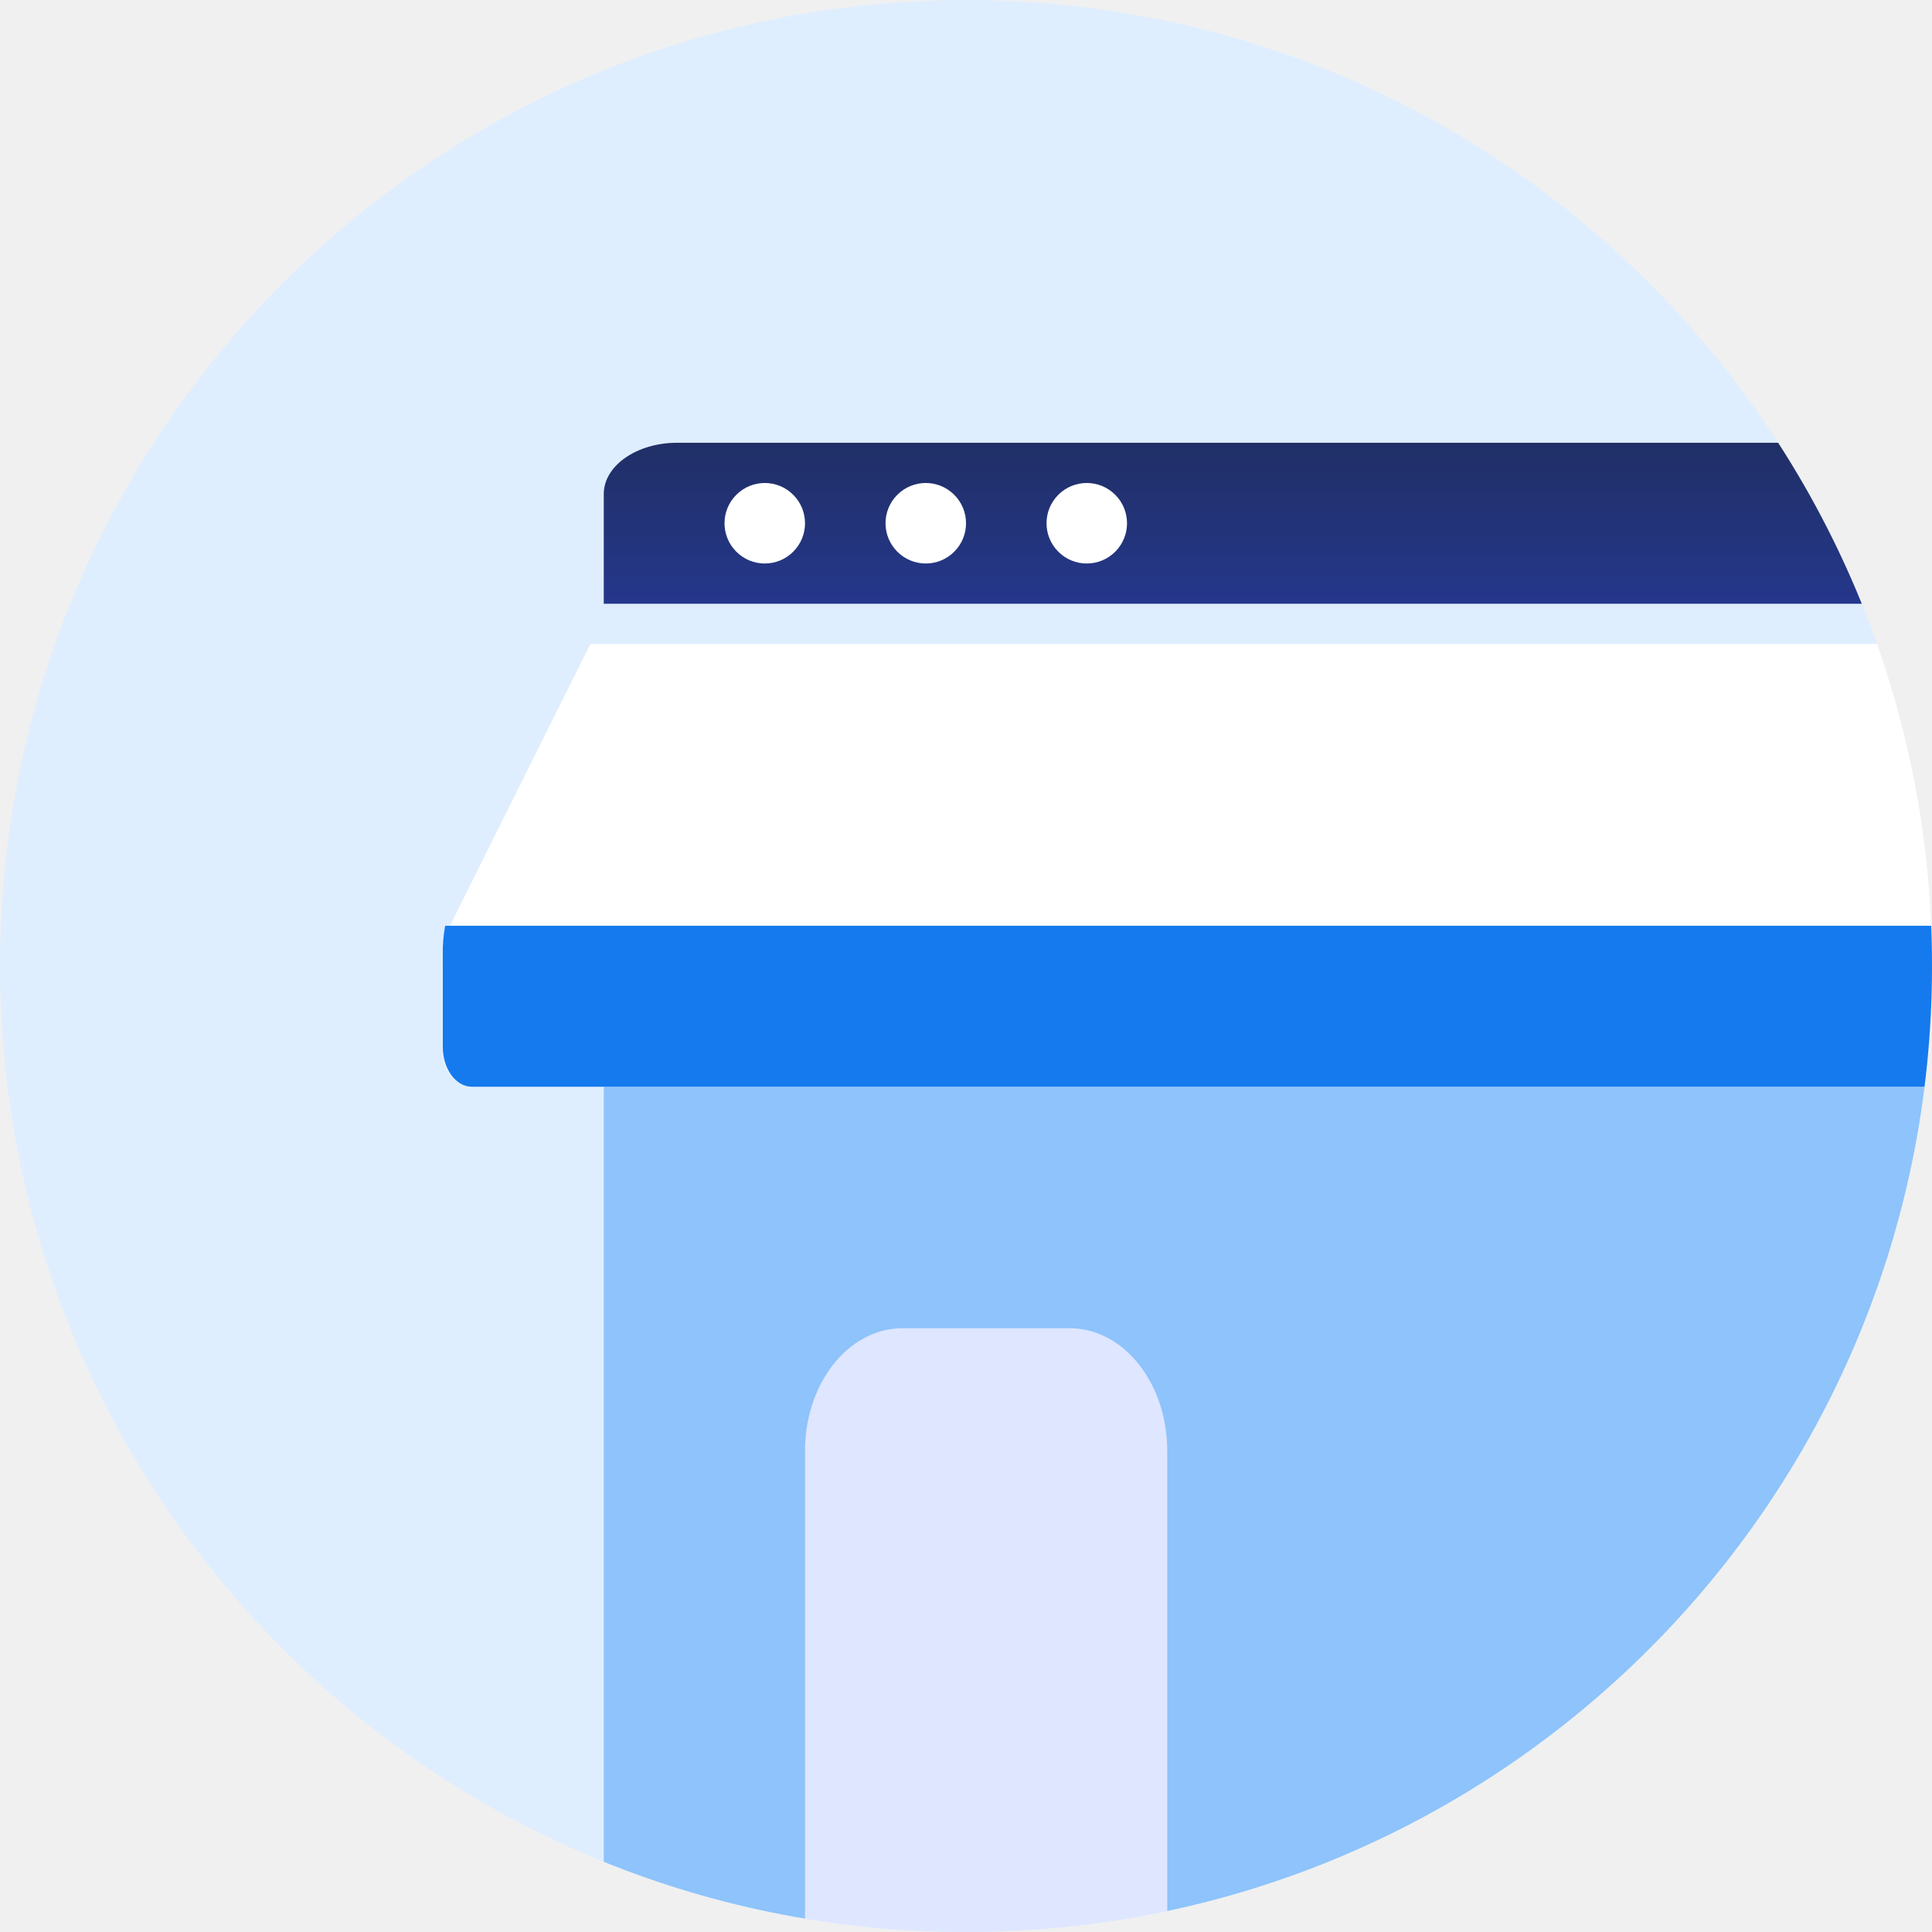
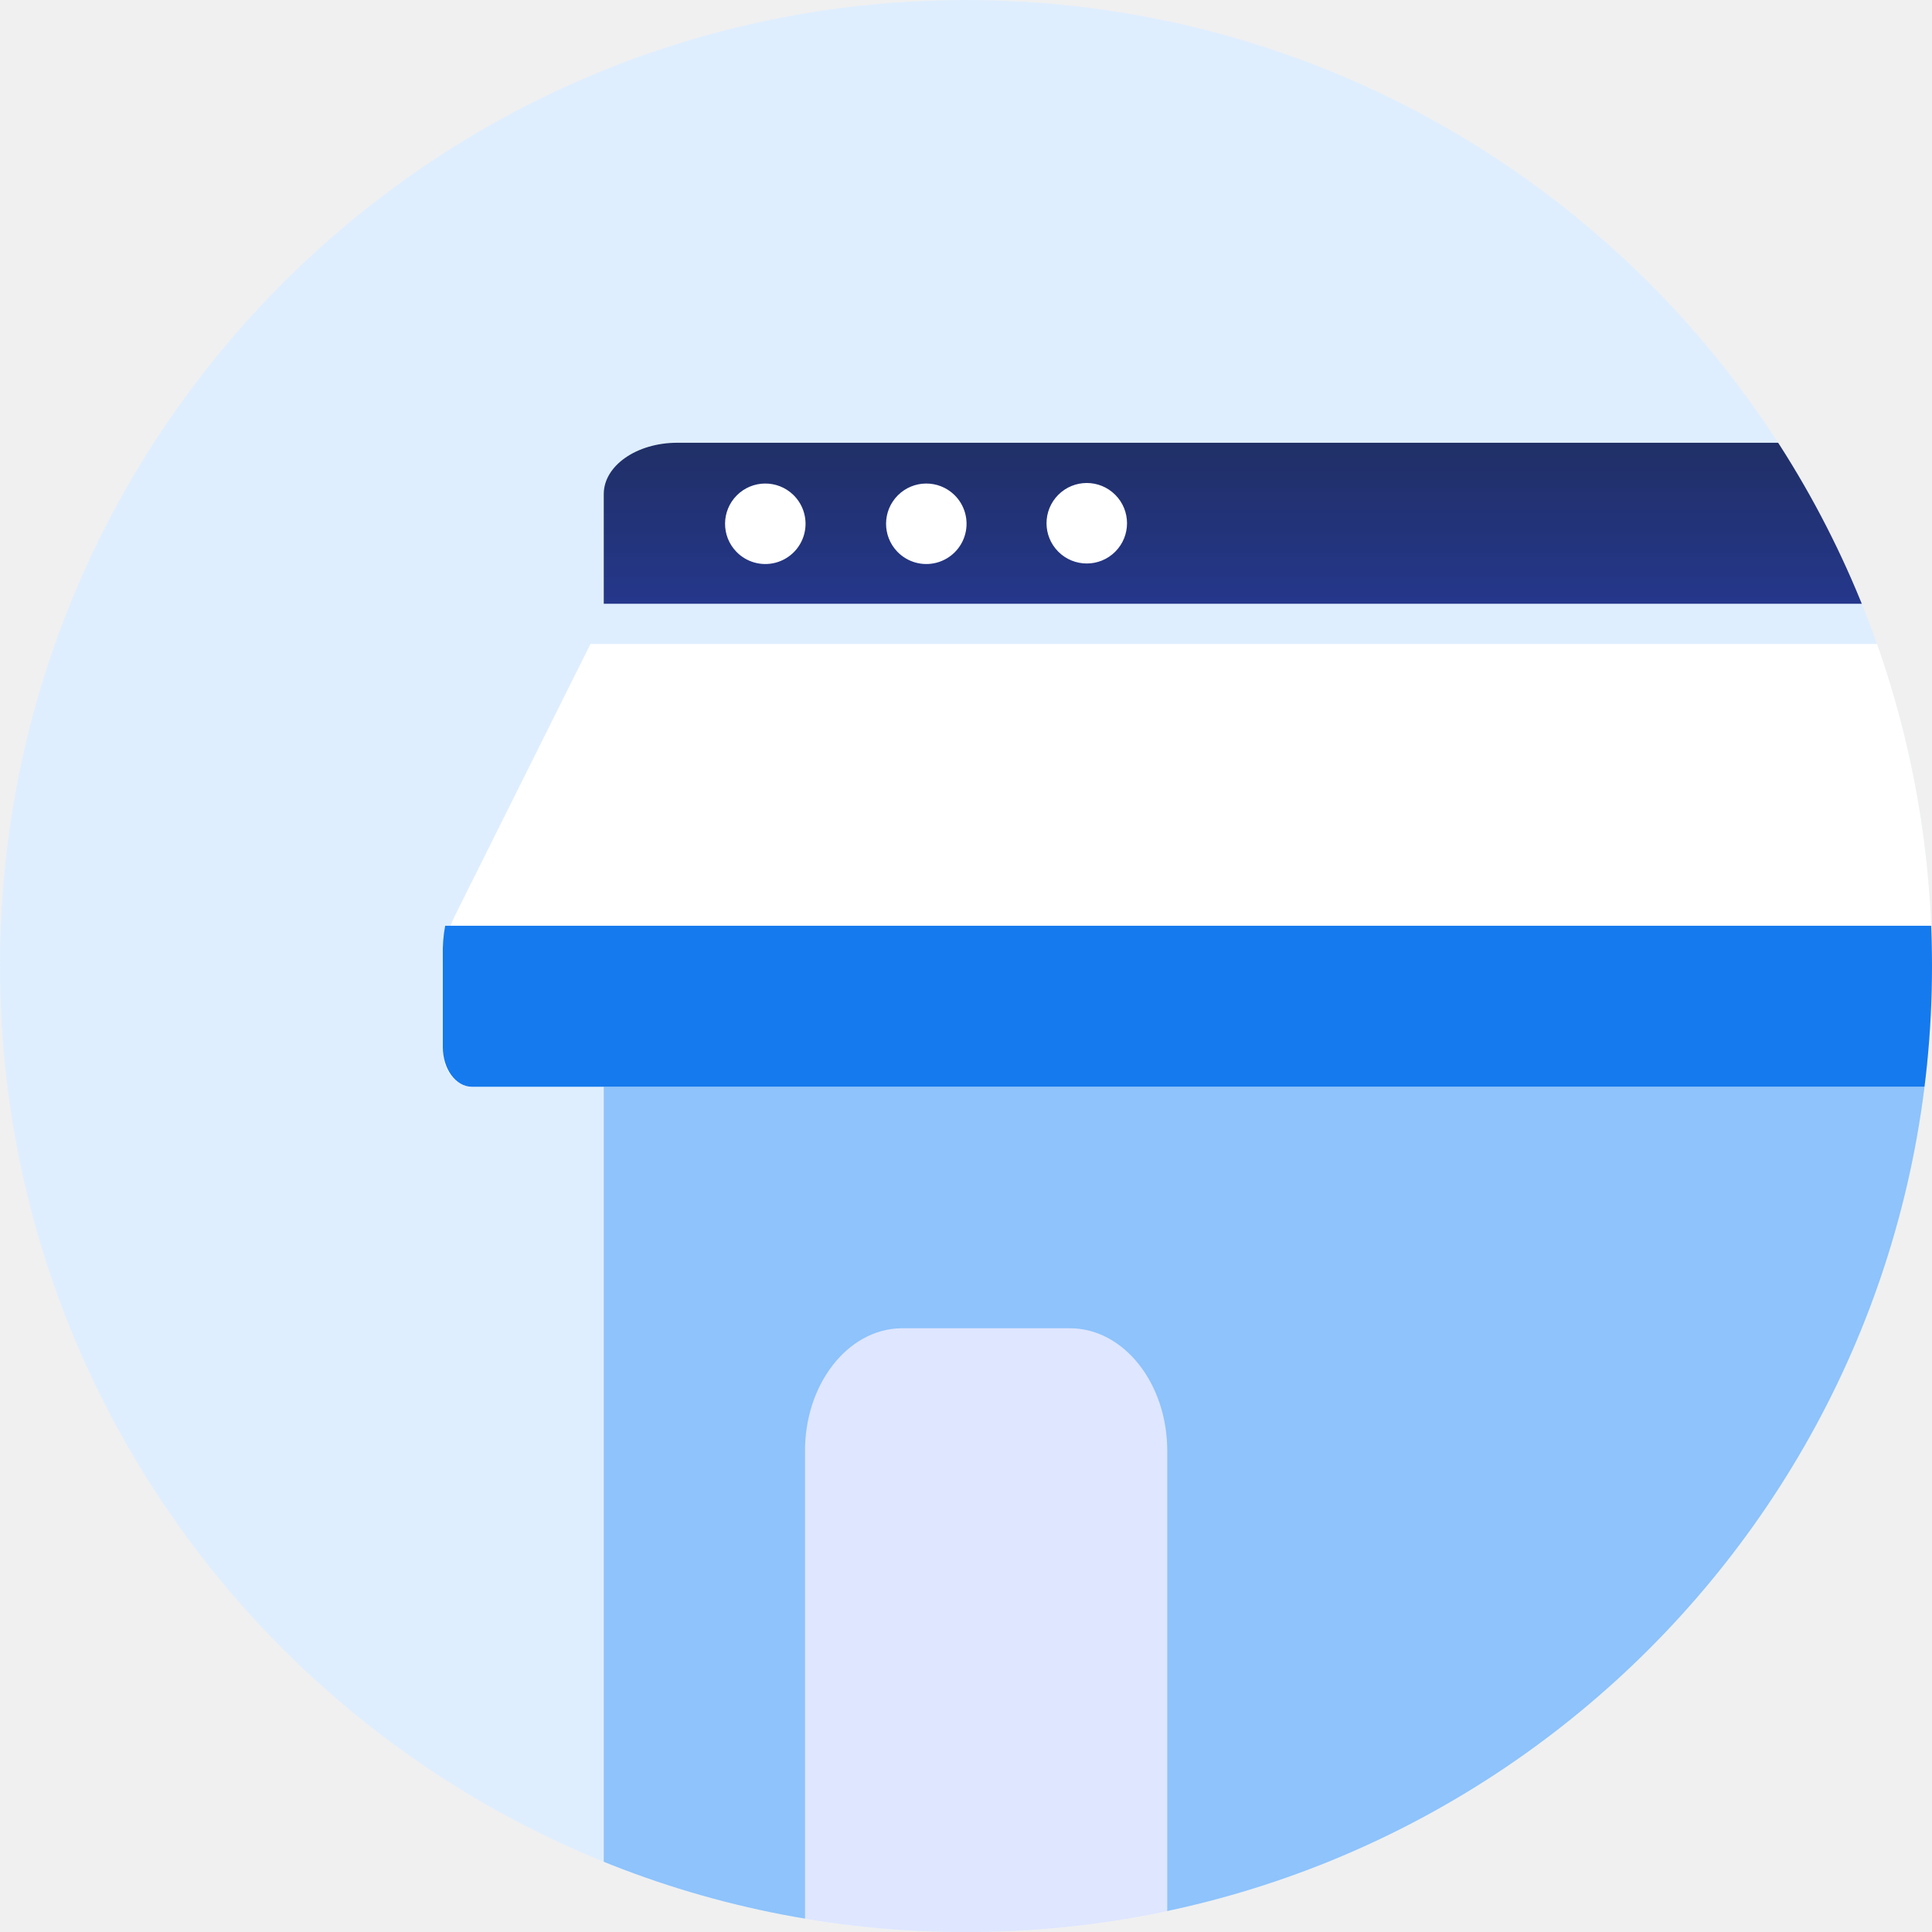
- <svg xmlns="http://www.w3.org/2000/svg" xmlns:xlink="http://www.w3.org/1999/xlink" width="77" height="77" viewBox="0 0 77 77">
+ <svg xmlns="http://www.w3.org/2000/svg" xmlns:xlink="http://www.w3.org/1999/xlink" width="77" height="77">
  <defs>
-     <path id="icon-natl-dark-1-copy-a" d="M38.5,0 C59.763,-3.90594291e-15 77,17.237 77,38.5 C77,59.763 59.763,77 38.5,77 C17.237,77 2.60396194e-15,59.763 0,38.5 C-2.60396194e-15,17.237 17.237,3.90594291e-15 38.5,0 Z" />
-     <linearGradient id="icon-natl-dark-1-copy-c" x1="50%" x2="50%" y1="142.333%" y2="-116.533%">
+     <path id="a" d="M38.5 0C59.763 0 77 17.237 77 38.5S59.763 77 38.5 77 0 59.763 0 38.5 17.237 0 38.5 0z" />
+     <linearGradient id="c" x1="50%" x2="50%" y1="142.333%" y2="-116.533%">
      <stop offset="0%" stop-color="#273A9B" />
      <stop offset="56%" stop-color="#202F65" />
      <stop offset="100%" stop-color="#021E2F" />
    </linearGradient>
-     <linearGradient id="icon-natl-dark-1-copy-d" x1="50.002%" x2="50.002%" y1="-274.002%" y2="-1100.002%">
+     <linearGradient id="d" x1="50.002%" x2="50.002%" y1="-274.002%" y2="-1100.002%">
      <stop offset="0%" stop-color="#FFF" />
      <stop offset="52%" stop-color="#CCE2E6" />
      <stop offset="100%" stop-color="#8FA1BB" />
    </linearGradient>
  </defs>
  <g fill="none" fill-rule="evenodd">
-     <mask id="icon-natl-dark-1-copy-b" fill="#fff">
-       <use xlink:href="#icon-natl-dark-1-copy-a" />
+     <mask id="b" fill="#fff">
+       <use xlink:href="#a" />
    </mask>
-     <use fill="#DFEEFE" xlink:href="#icon-natl-dark-1-copy-a" />
-     <g mask="url(#icon-natl-dark-1-copy-b)">
-       <g transform="translate(17.646 17.646)">
-         <path fill="#8EC3FB" d="M6.417,22.458 L60.958,22.458 L60.958,57.108 C60.958,61.893 57.08,65.771 52.296,65.771 L15.079,65.771 C10.295,65.771 6.417,61.893 6.417,57.108 L6.417,22.458 Z" />
-         <path fill="#FFF" d="M59.886,8.021 L5.885,8.021 L0.47,18.88 L0.47,18.88 C0.177,19.472 0.015,20.151 0,20.847 L0,24.211 L0,24.211 C0,25.015 0.519,25.667 1.158,25.667 L64.613,25.667 L64.613,25.667 C65.252,25.667 65.771,25.015 65.771,24.211 C65.771,24.211 65.771,24.211 65.771,24.211 L65.771,20.906 L65.771,20.906 C65.756,20.21 65.594,19.531 65.301,18.939 L59.886,8.021 Z" />
-         <path fill="url(#icon-natl-dark-1-copy-c)" fill-rule="nonzero" d="M9.347,0 L56.423,0 L56.423,0 C58.042,0 59.354,0.915 59.354,2.043 L59.354,6.417 L6.417,6.417 L6.417,2.043 L6.417,2.043 C6.417,0.915 7.729,0 9.347,0 L9.347,0 Z" />
-         <path fill="#157AEE" fill-rule="nonzero" d="M0.002,20.444 L0.002,24.089 L0.002,24.089 C0.002,24.96 0.521,25.667 1.161,25.667 L64.612,25.667 L64.612,25.667 C65.252,25.667 65.771,24.96 65.771,24.089 C65.771,24.089 65.771,24.089 65.771,24.089 L65.771,20.444 L65.771,20.444 C65.772,20.04 65.73,19.637 65.646,19.25 L0.096,19.25 L0.096,19.25 C0.023,19.64 -0.008,20.042 0.002,20.444 L0.002,20.444 Z" />
-         <path fill="url(#icon-natl-dark-1-copy-d)" fill-rule="nonzero" d="M2.738.47C3.365 1.096 3.365 2.112 2.738 2.738 2.112 3.365 1.096 3.365.47 2.738-.157 2.112-.157 1.096.47.47 1.096-.157 2.112-.157 2.738.47M9.155.47C9.782 1.096 9.782 2.112 9.155 2.738 8.529 3.365 7.513 3.365 6.887 2.738 6.26 2.112 6.26 1.096 6.887.47 7.513-.157 8.529-.157 9.155.47M15.572.47C16.198 1.096 16.198 2.112 15.572 2.738 14.945 3.365 13.93 3.365 13.303 2.738 12.677 2.112 12.677 1.096 13.303.47 13.93-.157 14.945-.157 15.572.47" transform="translate(11.23 1.604)" />
-         <path fill="#DFE6FF" fill-rule="nonzero" d="M18.319,35.292 L24.994,35.292 L24.994,35.292 C27.137,35.292 28.875,37.48 28.875,40.181 L28.875,60.958 L14.438,60.958 L14.438,40.254 L14.438,40.254 C14.406,37.554 16.117,35.333 18.26,35.292 C18.28,35.292 18.299,35.292 18.319,35.292 L18.319,35.292 Z" />
-       </g>
+     <use fill="#DFEEFE" xlink:href="#a" />
+     <g mask="url(#b)">
+       <path fill="#8EC3FB" d="M24.063 40.104h54.541v34.65a8.663 8.663 0 0 1-8.662 8.663H32.725a8.663 8.663 0 0 1-8.662-8.663v-34.65z" />
+       <path fill="#FFF" d="M77.532 25.667h-54l-5.416 10.859a4.694 4.694 0 0 0-.47 1.967v3.364c0 .804.519 1.456 1.158 1.456H82.26c.64 0 1.158-.652 1.158-1.456v-3.305a4.694 4.694 0 0 0-.47-1.967l-5.415-10.918z" />
+       <path fill="url(#c)" fill-rule="nonzero" d="M9.347 0h47.076c1.619 0 2.931.915 2.931 2.043v4.374H6.417V2.043C6.417.915 7.729 0 9.347 0z" transform="translate(17.646 17.646)" />
+       <path fill="#157AEE" fill-rule="nonzero" d="M17.648 38.09v3.645c0 .871.519 1.578 1.159 1.578h63.451c.64 0 1.159-.707 1.159-1.578V38.09a5.54 5.54 0 0 0-.125-1.194h-65.55c-.073.39-.104.792-.094 1.194z" />
+       <path fill="url(#d)" fill-rule="nonzero" d="M2.738.47A1.604 1.604 0 1 1 .47 2.738 1.604 1.604 0 0 1 2.738.47m6.417 0a1.604 1.604 0 1 1-2.268 2.268A1.604 1.604 0 0 1 9.155.47m6.417 0a1.604 1.604 0 1 1-2.269 2.268A1.604 1.604 0 0 1 15.572.47" transform="translate(28.876 19.25)" />
+       <path fill="#DFE6FF" fill-rule="nonzero" d="M35.965 52.938h6.675c2.143 0 3.881 2.188 3.881 4.889v20.777H32.084V57.9c-.032-2.7 1.68-4.921 3.822-4.962h.059z" />
    </g>
  </g>
</svg>
